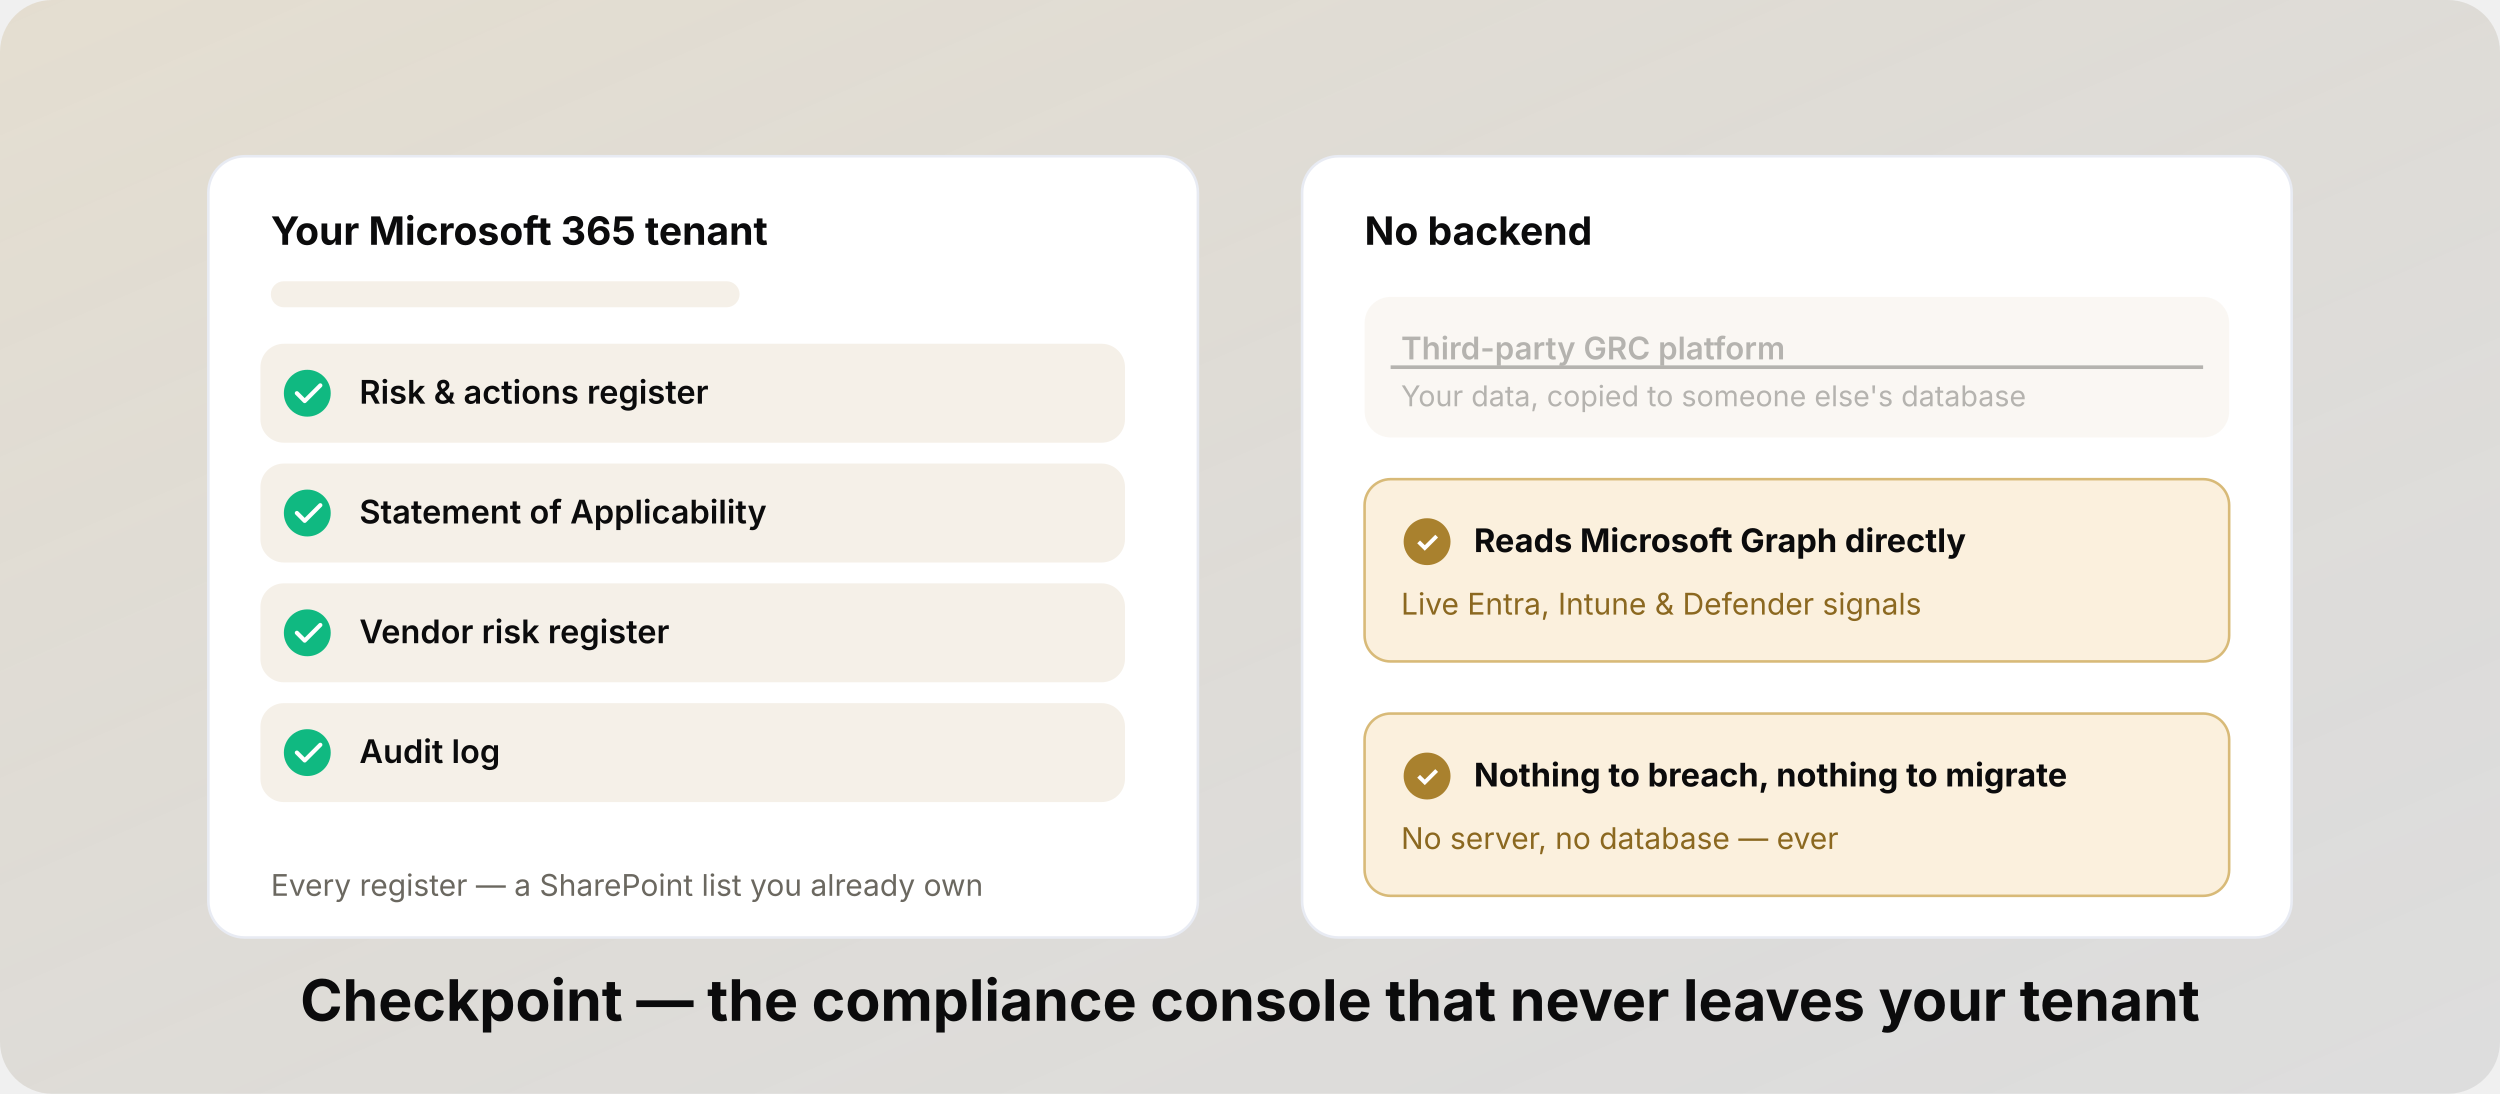
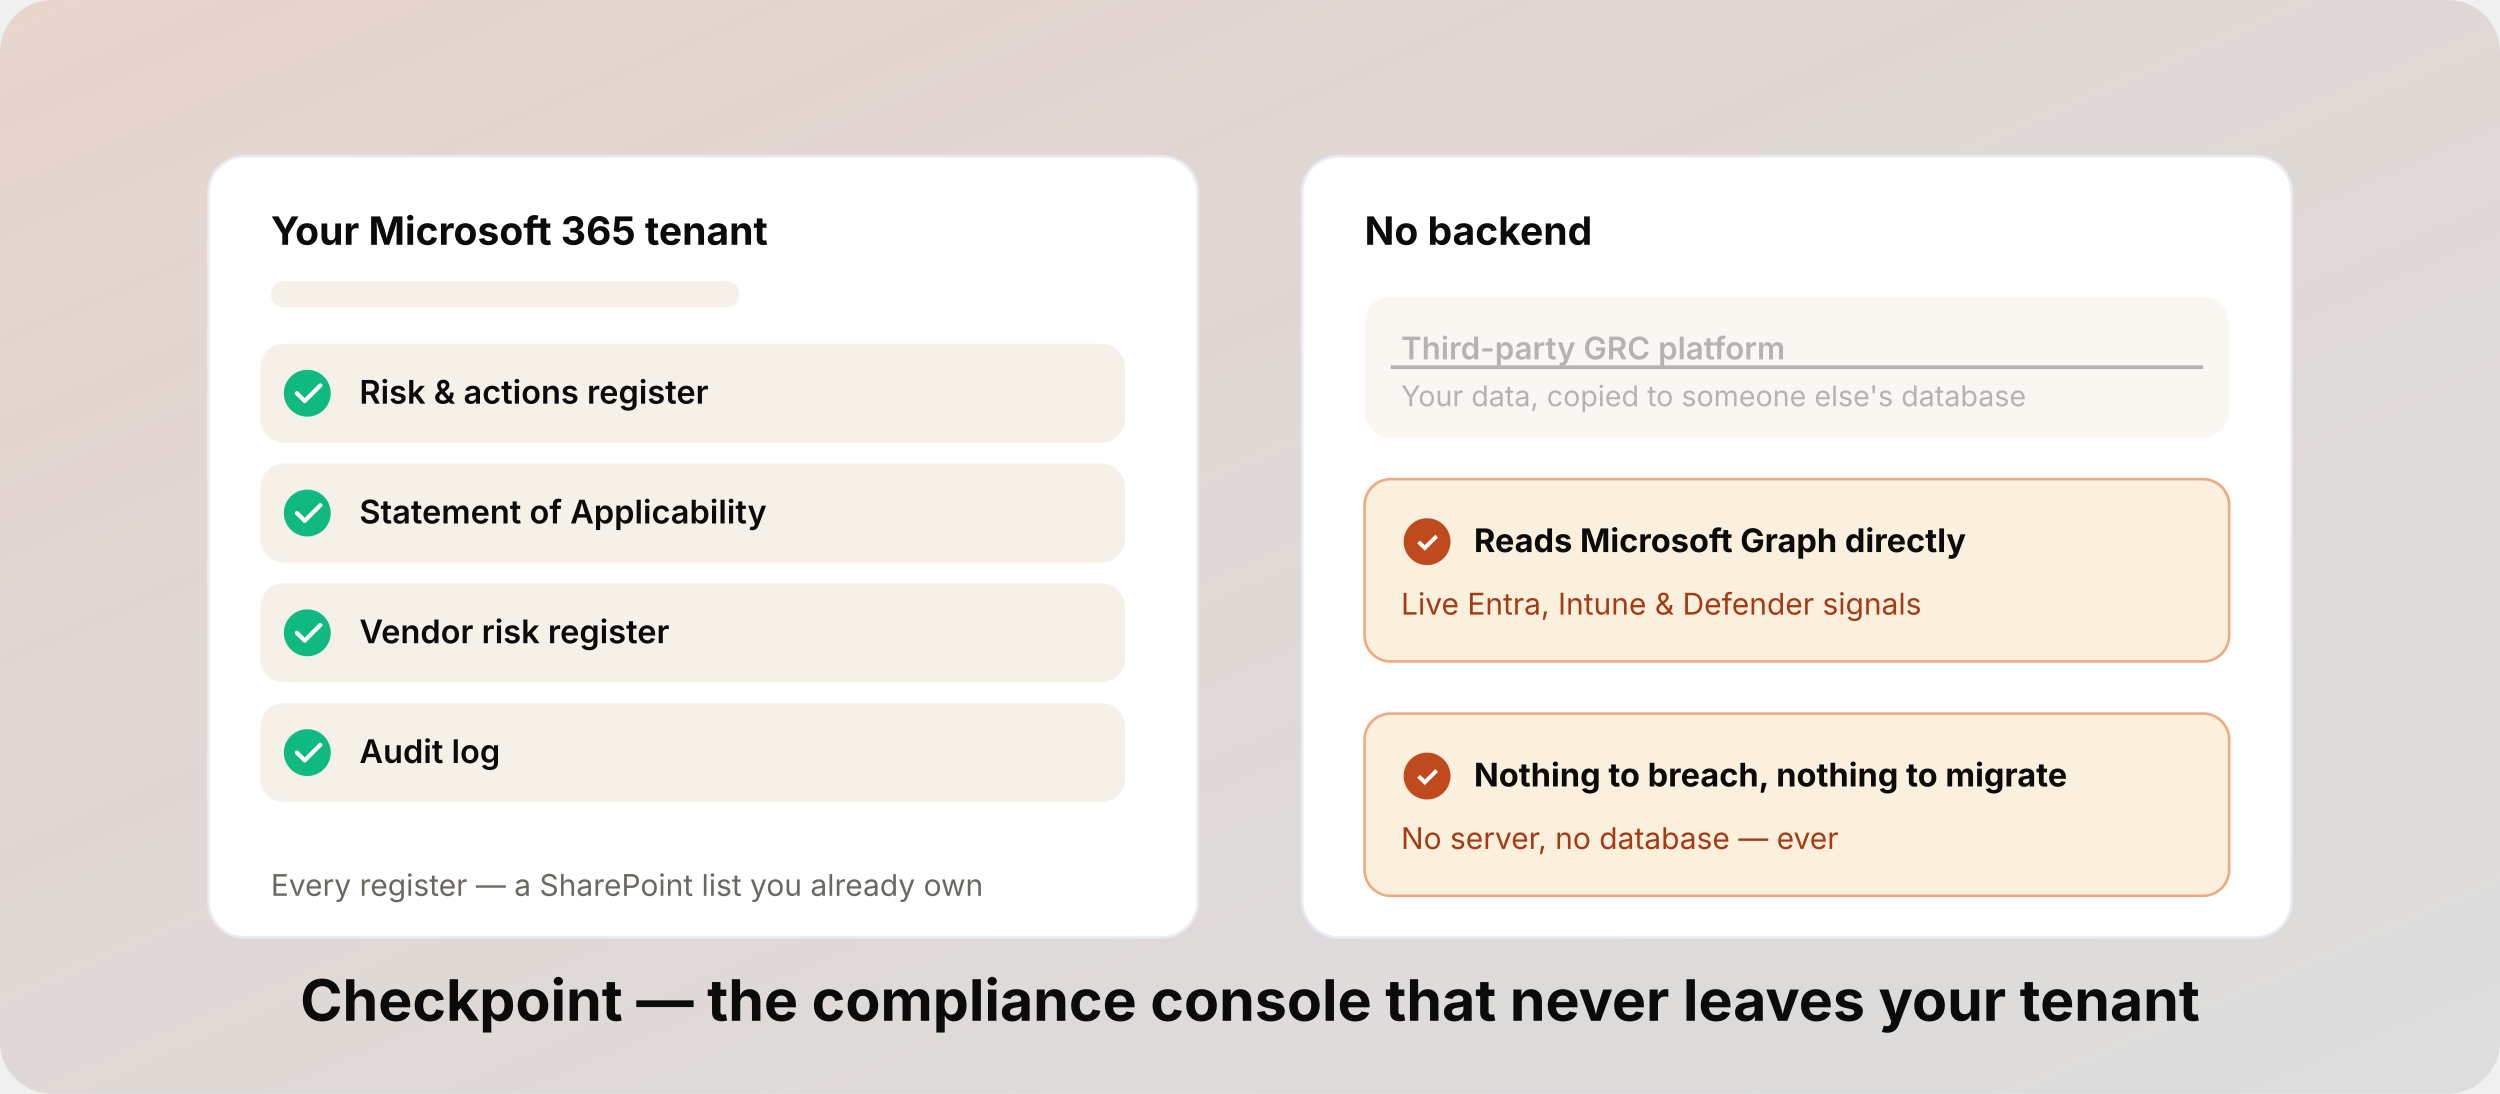
<svg xmlns="http://www.w3.org/2000/svg" viewBox="0 0 960 420">
  <defs>
    <linearGradient id="gcp" x1="0" y1="0" x2="1" y2="1">
-       <stop offset="0" stop-color="#A9812E" stop-opacity=".16" />
+       <stop offset="0" stop-color="#BE4A1E" stop-opacity=".16" />
      <stop offset="1" stop-color="#0B0B0C" stop-opacity=".08" />
    </linearGradient>
  </defs>
  <rect width="960" height="420" rx="20" fill="url(#gcp)" />
  <g transform="translate(80,60)" font-family="Inter, system-ui" font-size="13">
    <rect width="380" height="300" rx="14" fill="#fff" stroke="#e8ebf3" />
    <text x="24" y="34" font-weight="700" fill="#0B0B0C" font-size="15">Your Microsoft 365 tenant</text>
    <rect x="24" y="48" width="180" height="10" rx="5" fill="#F5F0E8" />
    <g font-family="Inter, system-ui" font-size="12.5">
      <g transform="translate(24,76)">
        <rect x="-4" y="-4" width="332" height="38" rx="9" fill="#F5F0E8" />
        <circle cx="14" cy="15" r="9" fill="#10B981" />
        <path d="M10 15l3 3 6-6" stroke="#fff" stroke-width="1.6" fill="none" stroke-linecap="round" stroke-linejoin="round" />
        <text x="34" y="19" fill="#0B0B0C" font-weight="600">Risk &amp; actions register</text>
      </g>
      <g transform="translate(24,122)">
        <rect x="-4" y="-4" width="332" height="38" rx="9" fill="#F5F0E8" />
        <circle cx="14" cy="15" r="9" fill="#10B981" />
        <path d="M10 15l3 3 6-6" stroke="#fff" stroke-width="1.6" fill="none" stroke-linecap="round" stroke-linejoin="round" />
        <text x="34" y="19" fill="#0B0B0C" font-weight="600">Statement of Applicability</text>
      </g>
      <g transform="translate(24,168)">
        <rect x="-4" y="-4" width="332" height="38" rx="9" fill="#F5F0E8" />
        <circle cx="14" cy="15" r="9" fill="#10B981" />
        <path d="M10 15l3 3 6-6" stroke="#fff" stroke-width="1.6" fill="none" stroke-linecap="round" stroke-linejoin="round" />
        <text x="34" y="19" fill="#0B0B0C" font-weight="600">Vendor risk register</text>
      </g>
      <g transform="translate(24,214)">
        <rect x="-4" y="-4" width="332" height="38" rx="9" fill="#F5F0E8" />
        <circle cx="14" cy="15" r="9" fill="#10B981" />
        <path d="M10 15l3 3 6-6" stroke="#fff" stroke-width="1.6" fill="none" stroke-linecap="round" stroke-linejoin="round" />
        <text x="34" y="19" fill="#0B0B0C" font-weight="600">Audit log</text>
      </g>
    </g>
    <text x="24" y="284" fill="#6B6860" font-size="11.5">Every register — a SharePoint list you already own</text>
  </g>
  <g transform="translate(500,60)" font-family="Inter, system-ui" font-size="13">
    <rect width="380" height="300" rx="14" fill="#fff" stroke="#e8ebf3" />
    <text x="24" y="34" font-weight="700" fill="#0B0B0C" font-size="15">No backend</text>
    <g transform="translate(24,54)" opacity="0.5">
      <rect width="332" height="54" rx="10" fill="#F5F0E8" />
      <text x="14" y="24" fill="#6B6860" font-weight="600" font-size="12">Third-party GRC platform</text>
      <text x="14" y="42" fill="#6B6860" font-size="11">Your data, copied to someone else's database</text>
      <line x1="10" y1="27" x2="322" y2="27" stroke="#6B6860" stroke-width="1.4" />
    </g>
    <g transform="translate(24,124)">
-       <rect width="332" height="70" rx="10" fill="#FBF0DD" stroke="#D8BA78" />
-       <circle cx="24" cy="24" r="9" fill="#A9812E" />
+       <rect width="332" height="70" rx="10" fill="#FBF0DD" stroke="#F0A97F" />
+       <circle cx="24" cy="24" r="9" fill="#BE4A1E" />
      <text x="24" y="28" text-anchor="middle" fill="#fff" font-size="11" font-weight="700">✓</text>
      <text x="42" y="28" fill="#0B0B0C" font-weight="700" font-size="12.5">Reads Microsoft Graph directly</text>
-       <text x="14" y="52" fill="#8B6820" font-size="11.5">Live Entra, Intune &amp; Defender signals</text>
+       <text x="14" y="52" fill="#A63A12" font-size="11.5">Live Entra, Intune &amp; Defender signals</text>
    </g>
    <g transform="translate(24,214)">
-       <rect width="332" height="70" rx="10" fill="#FBF0DD" stroke="#D8BA78" />
-       <circle cx="24" cy="24" r="9" fill="#A9812E" />
+       <rect width="332" height="70" rx="10" fill="#FBF0DD" stroke="#F0A97F" />
+       <circle cx="24" cy="24" r="9" fill="#BE4A1E" />
      <text x="24" y="28" text-anchor="middle" fill="#fff" font-size="11" font-weight="700">✓</text>
      <text x="42" y="28" fill="#0B0B0C" font-weight="700" font-size="12.5">Nothing to breach, nothing to migrate</text>
-       <text x="14" y="52" fill="#8B6820" font-size="11.5">No server, no database — ever</text>
+       <text x="14" y="52" fill="#A63A12" font-size="11.5">No server, no database — ever</text>
    </g>
  </g>
  <text x="50%" y="392" font-family="Inter, system-ui" font-size="22" text-anchor="middle" fill="#0B0B0C" font-weight="700">
    Checkpoint — the compliance console that never leaves your tenant
  </text>
</svg>
